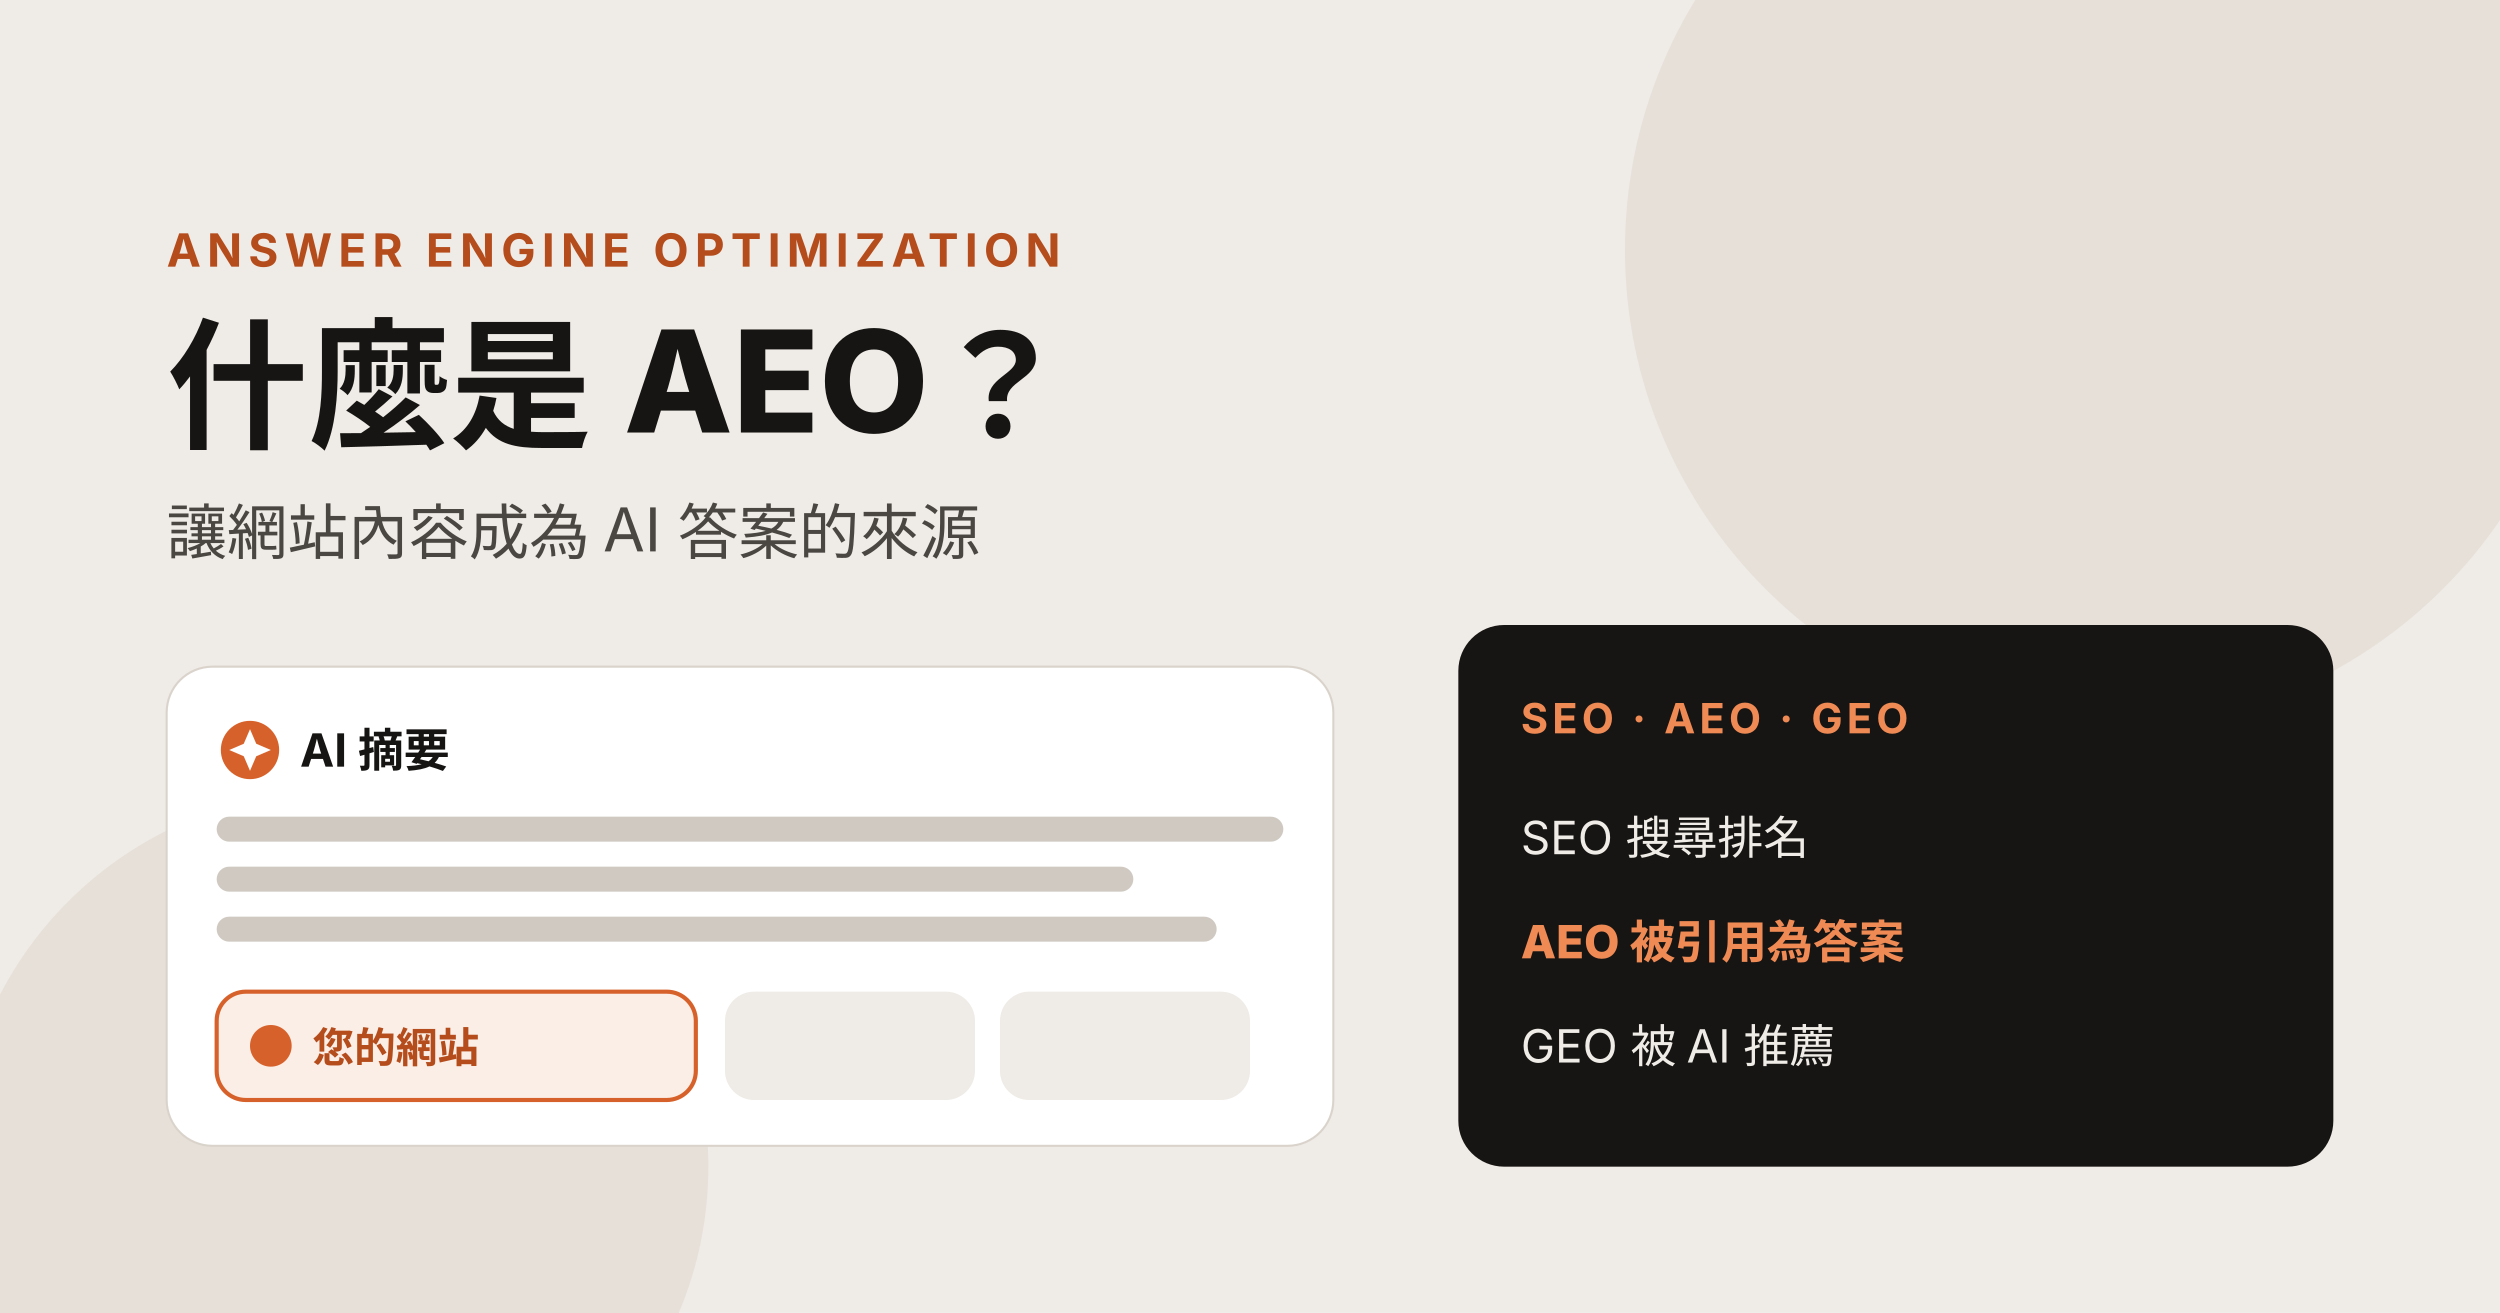
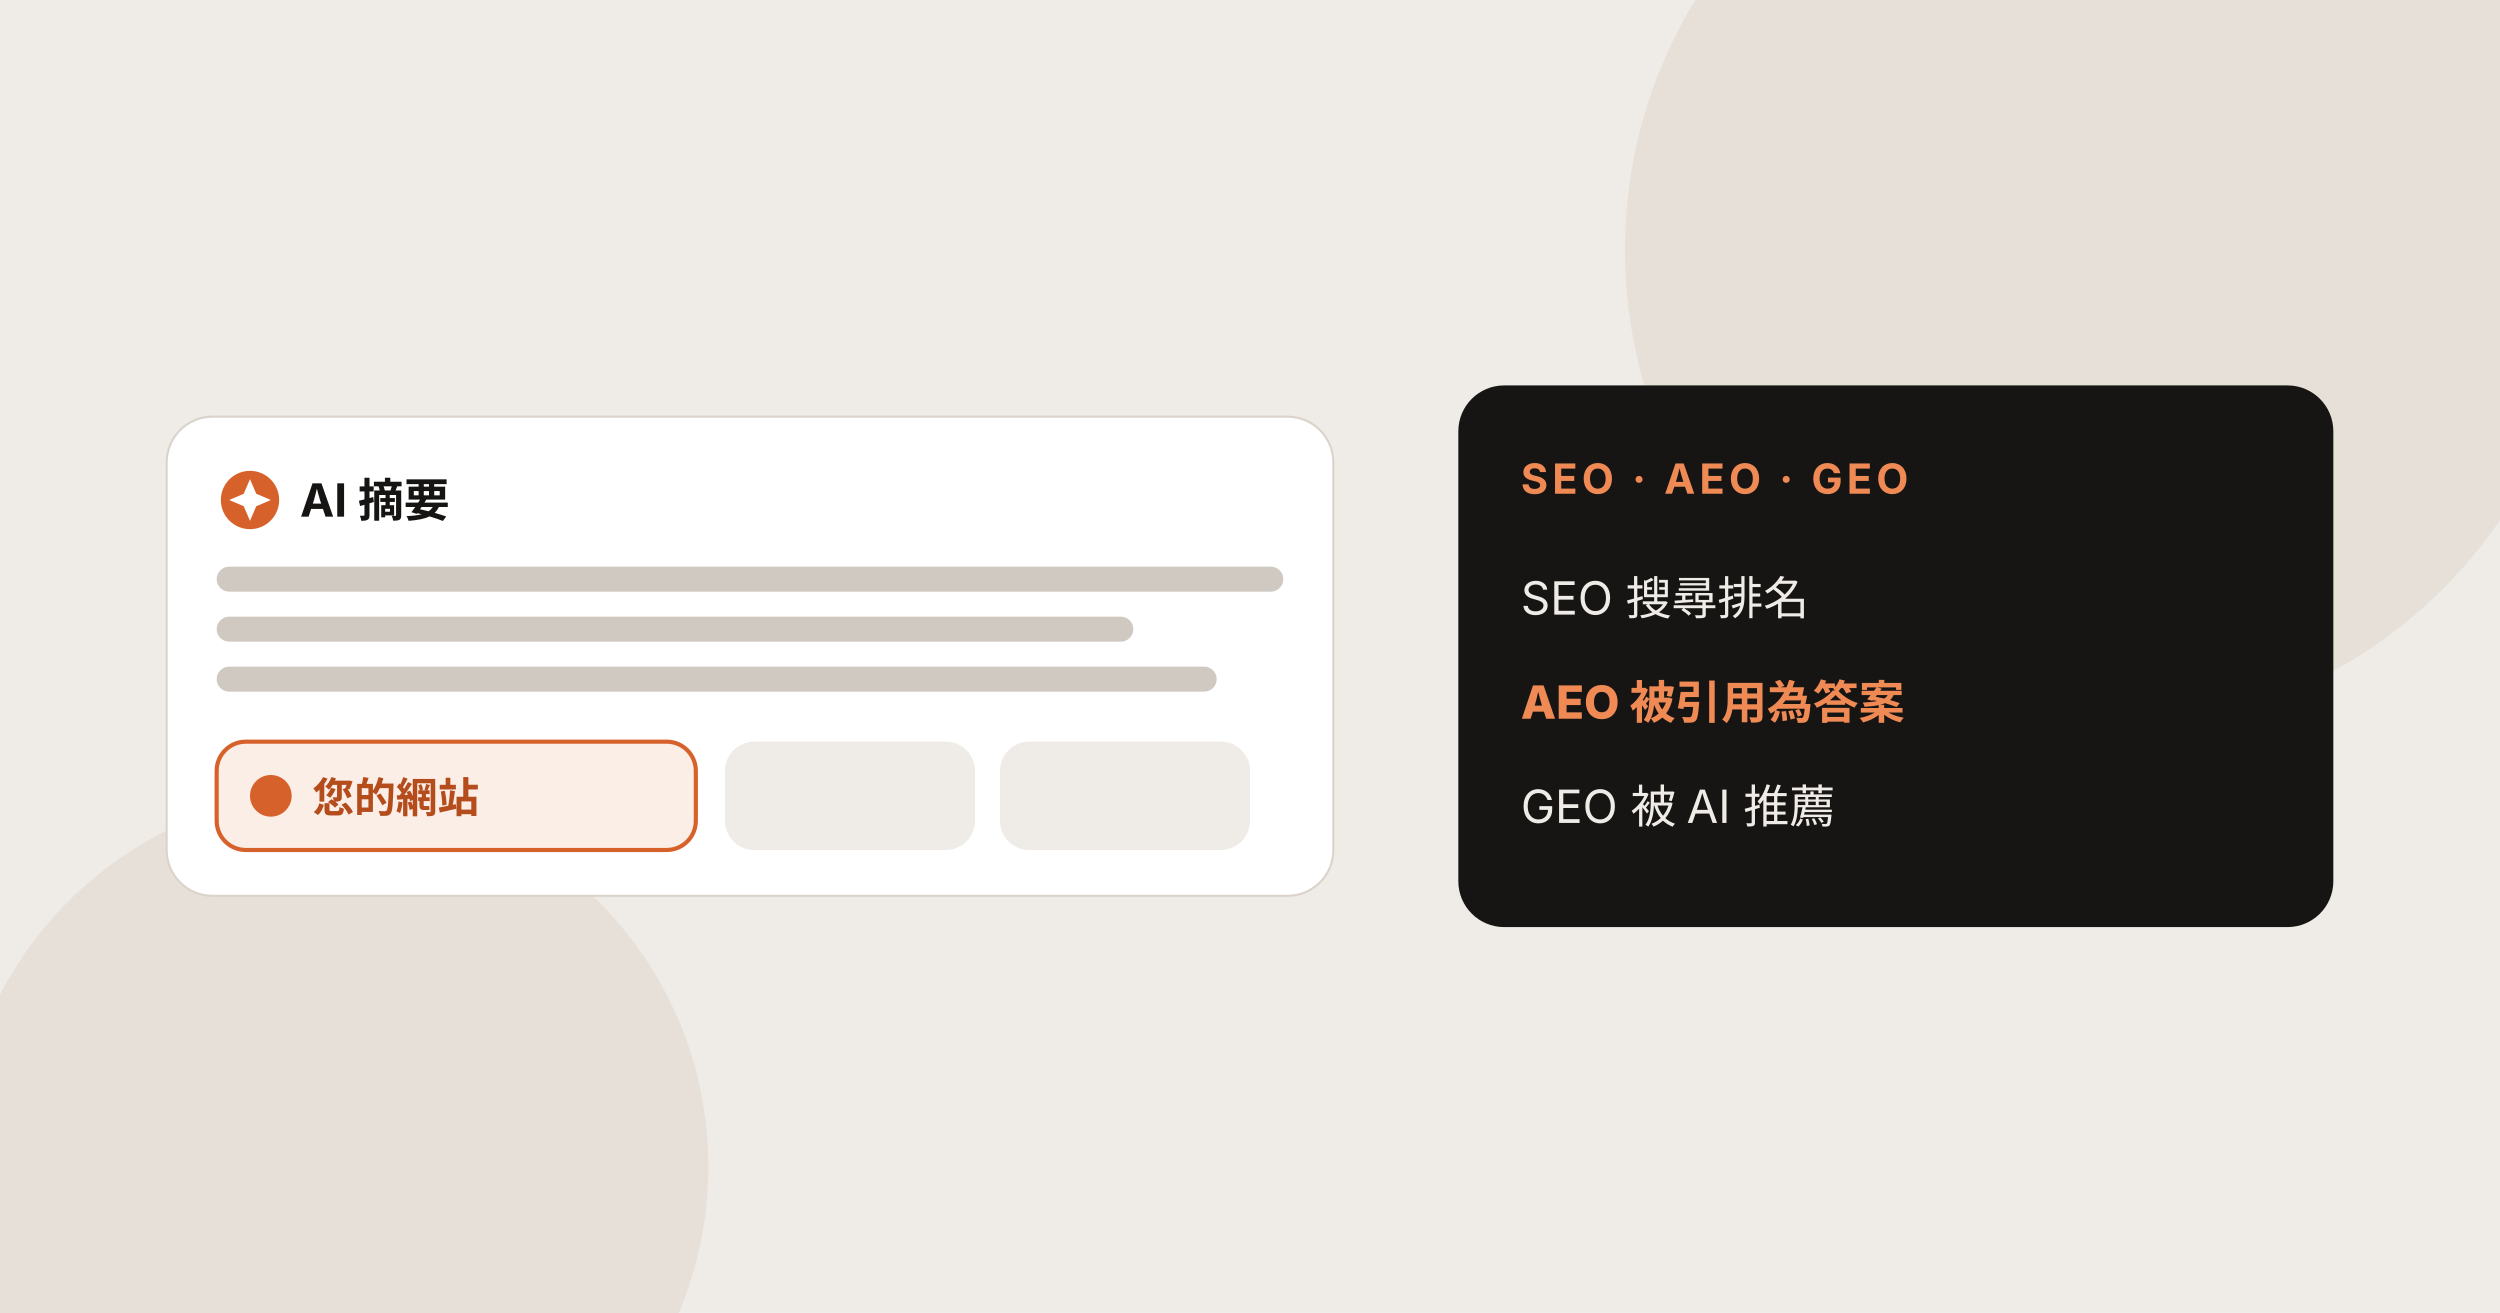
<svg xmlns="http://www.w3.org/2000/svg" viewBox="0 0 1200 630" font-family="Inter, 'PingFang TC', 'Noto Sans TC', sans-serif">
  <rect width="1200" height="630" fill="#efebe6" />
  <circle cx="1010" cy="120" r="230" fill="#e6e0d8" />
  <circle cx="160" cy="560" r="180" fill="#e6e0d8" />
-   <text x="80" y="128" font-size="22" font-weight="700" fill="#b44c1c" letter-spacing="3">ANSWER ENGINE OPTIMIZATION</text>
-   <text x="80" y="210" font-size="68" font-weight="800" fill="#161513">什麼是 AEO？</text>
-   <text x="80" y="266" font-size="29" fill="#4a4743">讓網站內容成為 AI 答案的來源</text>
-   <g transform="translate(80 320)">
+   <g transform="translate(80 200)">
    <rect width="560" height="230" rx="22" fill="#fff" stroke="#d9d3cb" />
    <circle cx="40" cy="40" r="14" fill="#d7612a" />
    <path d="M40 30 l3 7 7 3 -7 3 -3 7 -3 -7 -7 -3 7 -3z" fill="#fff" />
    <text x="64" y="48" font-size="22" font-weight="700" fill="#161513">AI 摘要</text>
    <rect x="24" y="72" width="512" height="12" rx="6" fill="#cfc9c1" />
    <rect x="24" y="96" width="440" height="12" rx="6" fill="#cfc9c1" />
    <rect x="24" y="120" width="480" height="12" rx="6" fill="#cfc9c1" />
    <rect x="24" y="156" width="230" height="52" rx="14" fill="#fbeee6" stroke="#d7612a" stroke-width="2" />
    <circle cx="50" cy="182" r="10" fill="#d7612a" />
    <text x="70" y="190" font-size="20" font-weight="700" fill="#b44c1c">您的網站</text>
    <rect x="268" y="156" width="120" height="52" rx="14" fill="#efebe6" />
    <rect x="400" y="156" width="120" height="52" rx="14" fill="#efebe6" />
  </g>
-   <g transform="translate(700 300)">
+   <g transform="translate(700 185)">
    <rect width="420" height="260" rx="22" fill="#161513" />
    <text x="30" y="52" font-size="20" font-weight="700" fill="#f08a55" letter-spacing="2">SEO · AEO · GEO</text>
    <g font-size="22" fill="#efebe6">
      <text x="30" y="110">SEO  搜尋排名</text>
      <text x="30" y="160" fill="#f08a55" font-weight="800">AEO  被引用為答案</text>
      <text x="30" y="210">GEO  被 AI 推薦</text>
    </g>
  </g>
</svg>
